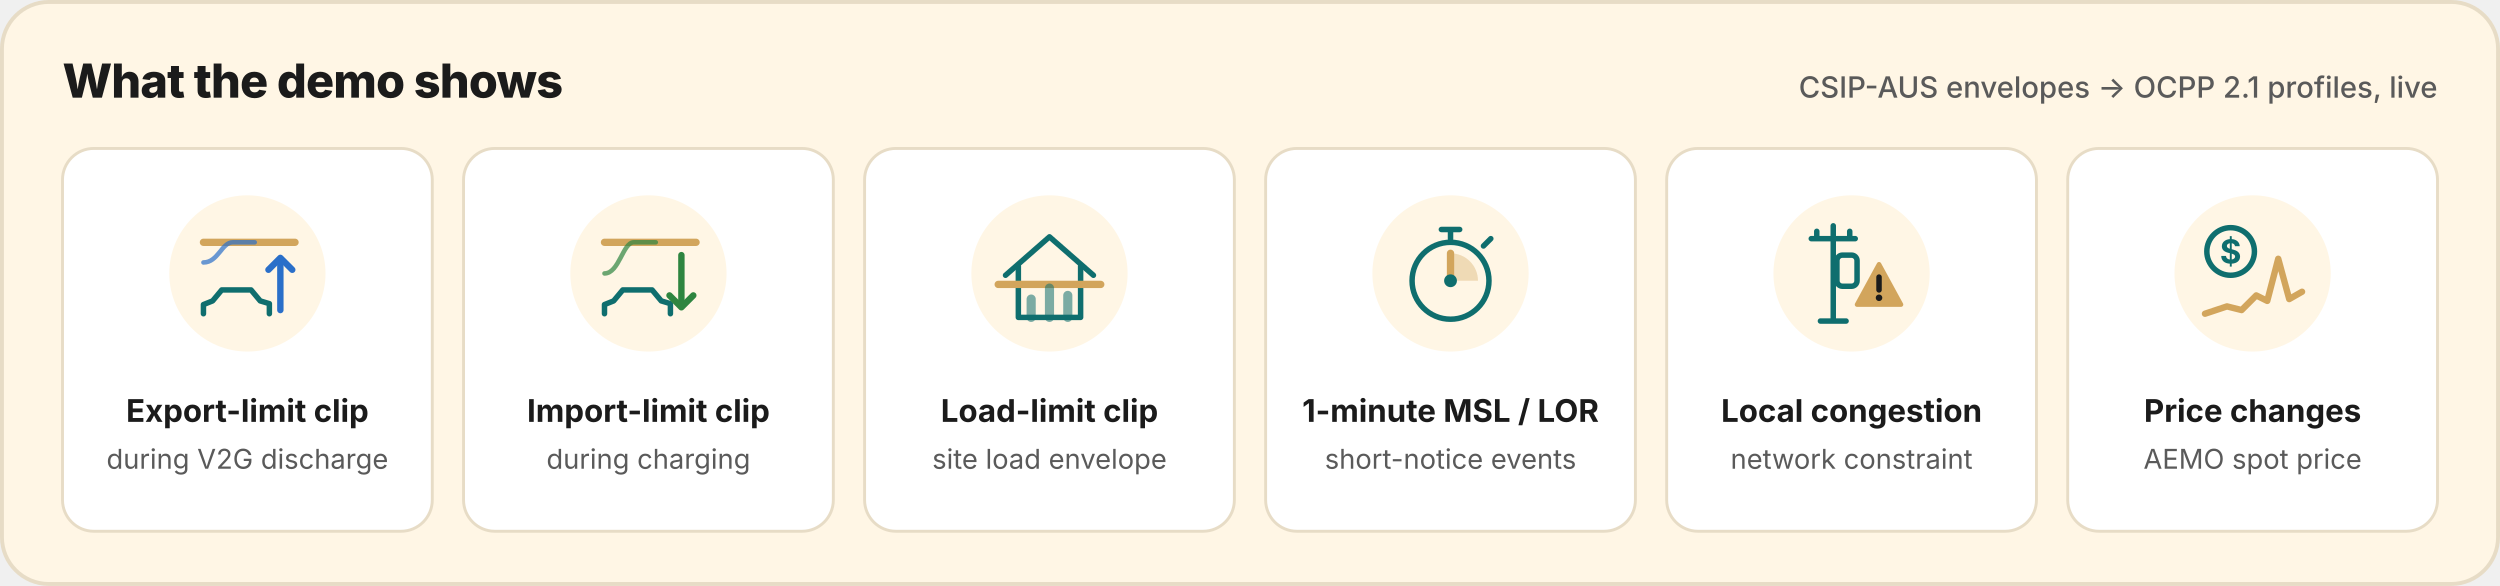
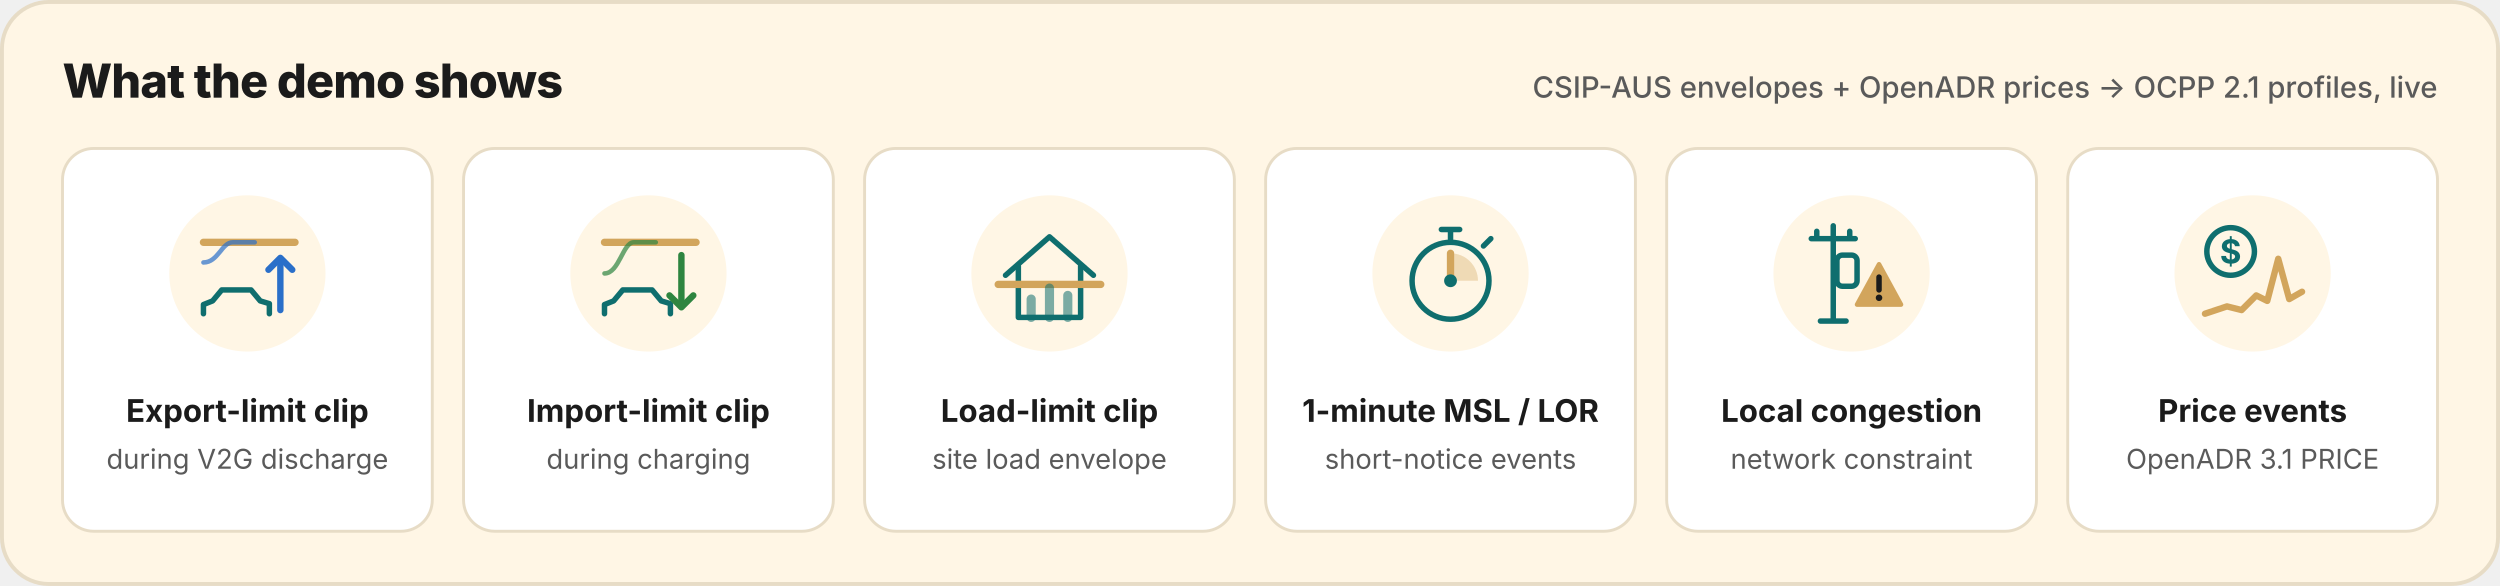
<svg xmlns="http://www.w3.org/2000/svg" viewBox="0 0 1280 300" width="1280" height="300" role="img" aria-labelledby="t d" font-family="Inter, 'Segoe UI', 'Helvetica Neue', Helvetica, Arial, sans-serif">
  <defs>
    <symbol id="i-export" viewBox="0 0 64 64">
      <g fill="none" stroke="currentColor" stroke-width="3" stroke-linecap="round" stroke-linejoin="round">
        <path d="M8 54 V49 L13 47 L18 41 H34 L39 47 L44 48.5 V54" />
      </g>
      <path d="M50 52 V24" fill="none" stroke="#2a6fc9" stroke-width="3.5" stroke-linecap="round" />
      <path d="M43.5 30 L50 23.5 L56.5 30" fill="none" stroke="#2a6fc9" stroke-width="3.5" stroke-linecap="round" stroke-linejoin="round" />
      <path d="M8 15 H58" stroke="#d2a55c" stroke-width="4" stroke-linecap="round" />
      <path d="M8 26 C16 26 18 15 24 15 H36" fill="none" stroke="#2a6fc9" stroke-width="2.5" stroke-linecap="round" opacity=".7" />
    </symbol>
    <symbol id="i-import" viewBox="0 0 64 64">
      <g fill="none" stroke="currentColor" stroke-width="3" stroke-linecap="round" stroke-linejoin="round">
        <path d="M8 54 V49 L13 47 L18 41 H34 L39 47 L44 48.5 V54" />
      </g>
      <path d="M50 22 V50" fill="none" stroke="#2e8540" stroke-width="3.5" stroke-linecap="round" />
      <path d="M43.5 44 L50 50.5 L56.5 44" fill="none" stroke="#2e8540" stroke-width="3.5" stroke-linecap="round" stroke-linejoin="round" />
      <path d="M8 15 H58" stroke="#d2a55c" stroke-width="4" stroke-linecap="round" />
      <path d="M8 32 C16 32 18 15 24 15 H36" fill="none" stroke="#2e8540" stroke-width="2.5" stroke-linecap="round" opacity=".7" />
    </symbol>
    <symbol id="i-load" viewBox="0 0 64 64">
      <g fill="none" stroke="currentColor" stroke-width="3" stroke-linecap="round" stroke-linejoin="round">
        <path d="M8 33 L32 12 L56 33" />
        <path d="M15 28 V56 H49 V28" />
      </g>
      <path d="M4 38 H60" stroke="#d2a55c" stroke-width="4" stroke-linecap="round" />
      <path d="M22 56 V46 M32 56 V40 M42 56 V44" stroke="currentColor" stroke-width="5" stroke-linecap="round" opacity=".55" />
    </symbol>
    <symbol id="i-clock" viewBox="0 0 64 64">
      <g fill="none" stroke="currentColor" stroke-width="3" stroke-linecap="round" stroke-linejoin="round">
        <circle cx="32" cy="36" r="21" />
        <path d="M27 8 H37 M32 8 V15 M50 17 L54 13" />
      </g>
      <path d="M32 36 L32 21" stroke="#d2a55c" stroke-width="4" stroke-linecap="round" />
      <path d="M32 21 A15 15 0 0 1 47 36 L32 36 Z" fill="#d2a55c" opacity=".35" />
      <circle cx="32" cy="36" r="3.5" fill="currentColor" />
    </symbol>
    <symbol id="i-congestion" viewBox="0 0 64 64">
      <g fill="none" stroke="currentColor" stroke-width="3" stroke-linecap="round" stroke-linejoin="round">
        <path d="M22 6 V58 M10 13 H34 M13 13 V9 M31 13 V9 M15 58 H29" />
        <rect x="24" y="22" width="11" height="17" rx="3" />
      </g>
      <path d="M47 27 L59 49 H35 Z" fill="#d2a55c" stroke="#d2a55c" stroke-width="2.5" stroke-linejoin="round" />
      <path d="M47 34 V41" stroke="#1b1b1b" stroke-width="3" stroke-linecap="round" />
      <circle cx="47" cy="45.3" r="1.8" fill="#1b1b1b" />
    </symbol>
    <symbol id="i-price" viewBox="0 0 64 64">
      <g fill="none" stroke="currentColor" stroke-width="3" stroke-linecap="round" stroke-linejoin="round">
        <circle cx="20" cy="20" r="13" />
      </g>
      <text x="20" y="26.5" font-size="18" font-weight="700" fill="currentColor" text-anchor="middle">$</text>
      <path d="M6 54 L18 50 L26 52 L34 44 L40 47 L46 24 L52 46 L59 42" fill="none" stroke="#d2a55c" stroke-width="3.5" stroke-linecap="round" stroke-linejoin="round" />
    </symbol>
  </defs>
  <rect x="1" y="1" width="1278" height="298" rx="24" fill="#fff6e5" stroke="#e7dcc6" stroke-width="2" />
  <text x="32" y="50" font-size="24" font-weight="800" fill="#1b1b1b" text-anchor="start" letter-spacing="-.4">What the demo shows</text>
-   <text x="1248" y="50" font-size="15" font-weight="500" fill="#5a5a5a" text-anchor="end">CSIP-AUS envelopes → OCPP 2.1 profiles, live</text>
+   <text x="1248" y="50" font-size="15" font-weight="500" fill="#5a5a5a" text-anchor="end">CSIP-AUS envelopes + OpenADR prices → OCPP 2.1 profiles, live</text>
  <rect x="32.0" y="76" width="189.333" height="196" rx="16" fill="#ffffff" stroke="#e7dcc6" stroke-width="1.5" />
  <circle cx="126.667" cy="140" r="40" fill="#fff6e5" />
  <use href="#i-export" x="96.667" y="110" width="60" height="60" color="#0f6e6e" />
  <text x="126.667" y="216" font-size="16" font-weight="700" fill="#1b1b1b" text-anchor="middle">Export-limit clip</text>
  <text x="126.667" y="240" font-size="14" font-weight="400" fill="#5a5a5a" text-anchor="middle">during V2G discharge</text>
  <rect x="237.333" y="76" width="189.333" height="196" rx="16" fill="#ffffff" stroke="#e7dcc6" stroke-width="1.5" />
  <circle cx="332.0" cy="140" r="40" fill="#fff6e5" />
  <use href="#i-import" x="302.0" y="110" width="60" height="60" color="#0f6e6e" />
  <text x="332.0" y="216" font-size="16" font-weight="700" fill="#1b1b1b" text-anchor="middle">Import-limit clip</text>
  <text x="332.0" y="240" font-size="14" font-weight="400" fill="#5a5a5a" text-anchor="middle">during charging</text>
  <rect x="442.667" y="76" width="189.333" height="196" rx="16" fill="#ffffff" stroke="#e7dcc6" stroke-width="1.5" />
  <circle cx="537.333" cy="140" r="40" fill="#fff6e5" />
  <use href="#i-load" x="507.333" y="110" width="60" height="60" color="#0f6e6e" />
  <text x="537.333" y="216" font-size="16" font-weight="700" fill="#1b1b1b" text-anchor="middle">Load-limit clip</text>
  <text x="537.333" y="240" font-size="14" font-weight="400" fill="#5a5a5a" text-anchor="middle">site load envelope</text>
  <rect x="648.0" y="76" width="189.333" height="196" rx="16" fill="#ffffff" stroke="#e7dcc6" stroke-width="1.5" />
  <circle cx="742.667" cy="140" r="40" fill="#fff6e5" />
  <use href="#i-clock" x="712.667" y="110" width="60" height="60" color="#0f6e6e" />
  <text x="742.667" y="216" font-size="16" font-weight="700" fill="#1b1b1b" text-anchor="middle">1-minute MSL / LOR</text>
  <text x="742.667" y="240" font-size="14" font-weight="400" fill="#5a5a5a" text-anchor="middle">short-notice events</text>
  <rect x="853.333" y="76" width="189.333" height="196" rx="16" fill="#ffffff" stroke="#e7dcc6" stroke-width="1.5" />
  <circle cx="948.0" cy="140" r="40" fill="#fff6e5" />
  <use href="#i-congestion" x="918.0" y="110" width="60" height="60" color="#0f6e6e" />
  <text x="948.0" y="216" font-size="16" font-weight="700" fill="#1b1b1b" text-anchor="middle">Local congestion</text>
  <text x="948.0" y="240" font-size="14" font-weight="400" fill="#5a5a5a" text-anchor="middle">network constraint</text>
  <rect x="1058.667" y="76" width="189.333" height="196" rx="16" fill="#ffffff" stroke="#e7dcc6" stroke-width="1.5" />
  <circle cx="1153.333" cy="140" r="40" fill="#fff6e5" />
  <use href="#i-price" x="1123.333" y="110" width="60" height="60" color="#0f6e6e" />
-   <text x="1153.333" y="216" font-size="16" font-weight="700" fill="#1b1b1b" text-anchor="middle">Price changes</text>
-   <text x="1153.333" y="240" font-size="14" font-weight="400" fill="#5a5a5a" text-anchor="middle">AEMO spot price</text>
+   <text x="1153.333" y="216" font-size="16" font-weight="700" fill="#1b1b1b" text-anchor="middle">Price events</text>
+   <text x="1153.333" y="240" font-size="14" font-weight="400" fill="#5a5a5a" text-anchor="middle">OpenADR 3.1 PRICE</text>
</svg>
